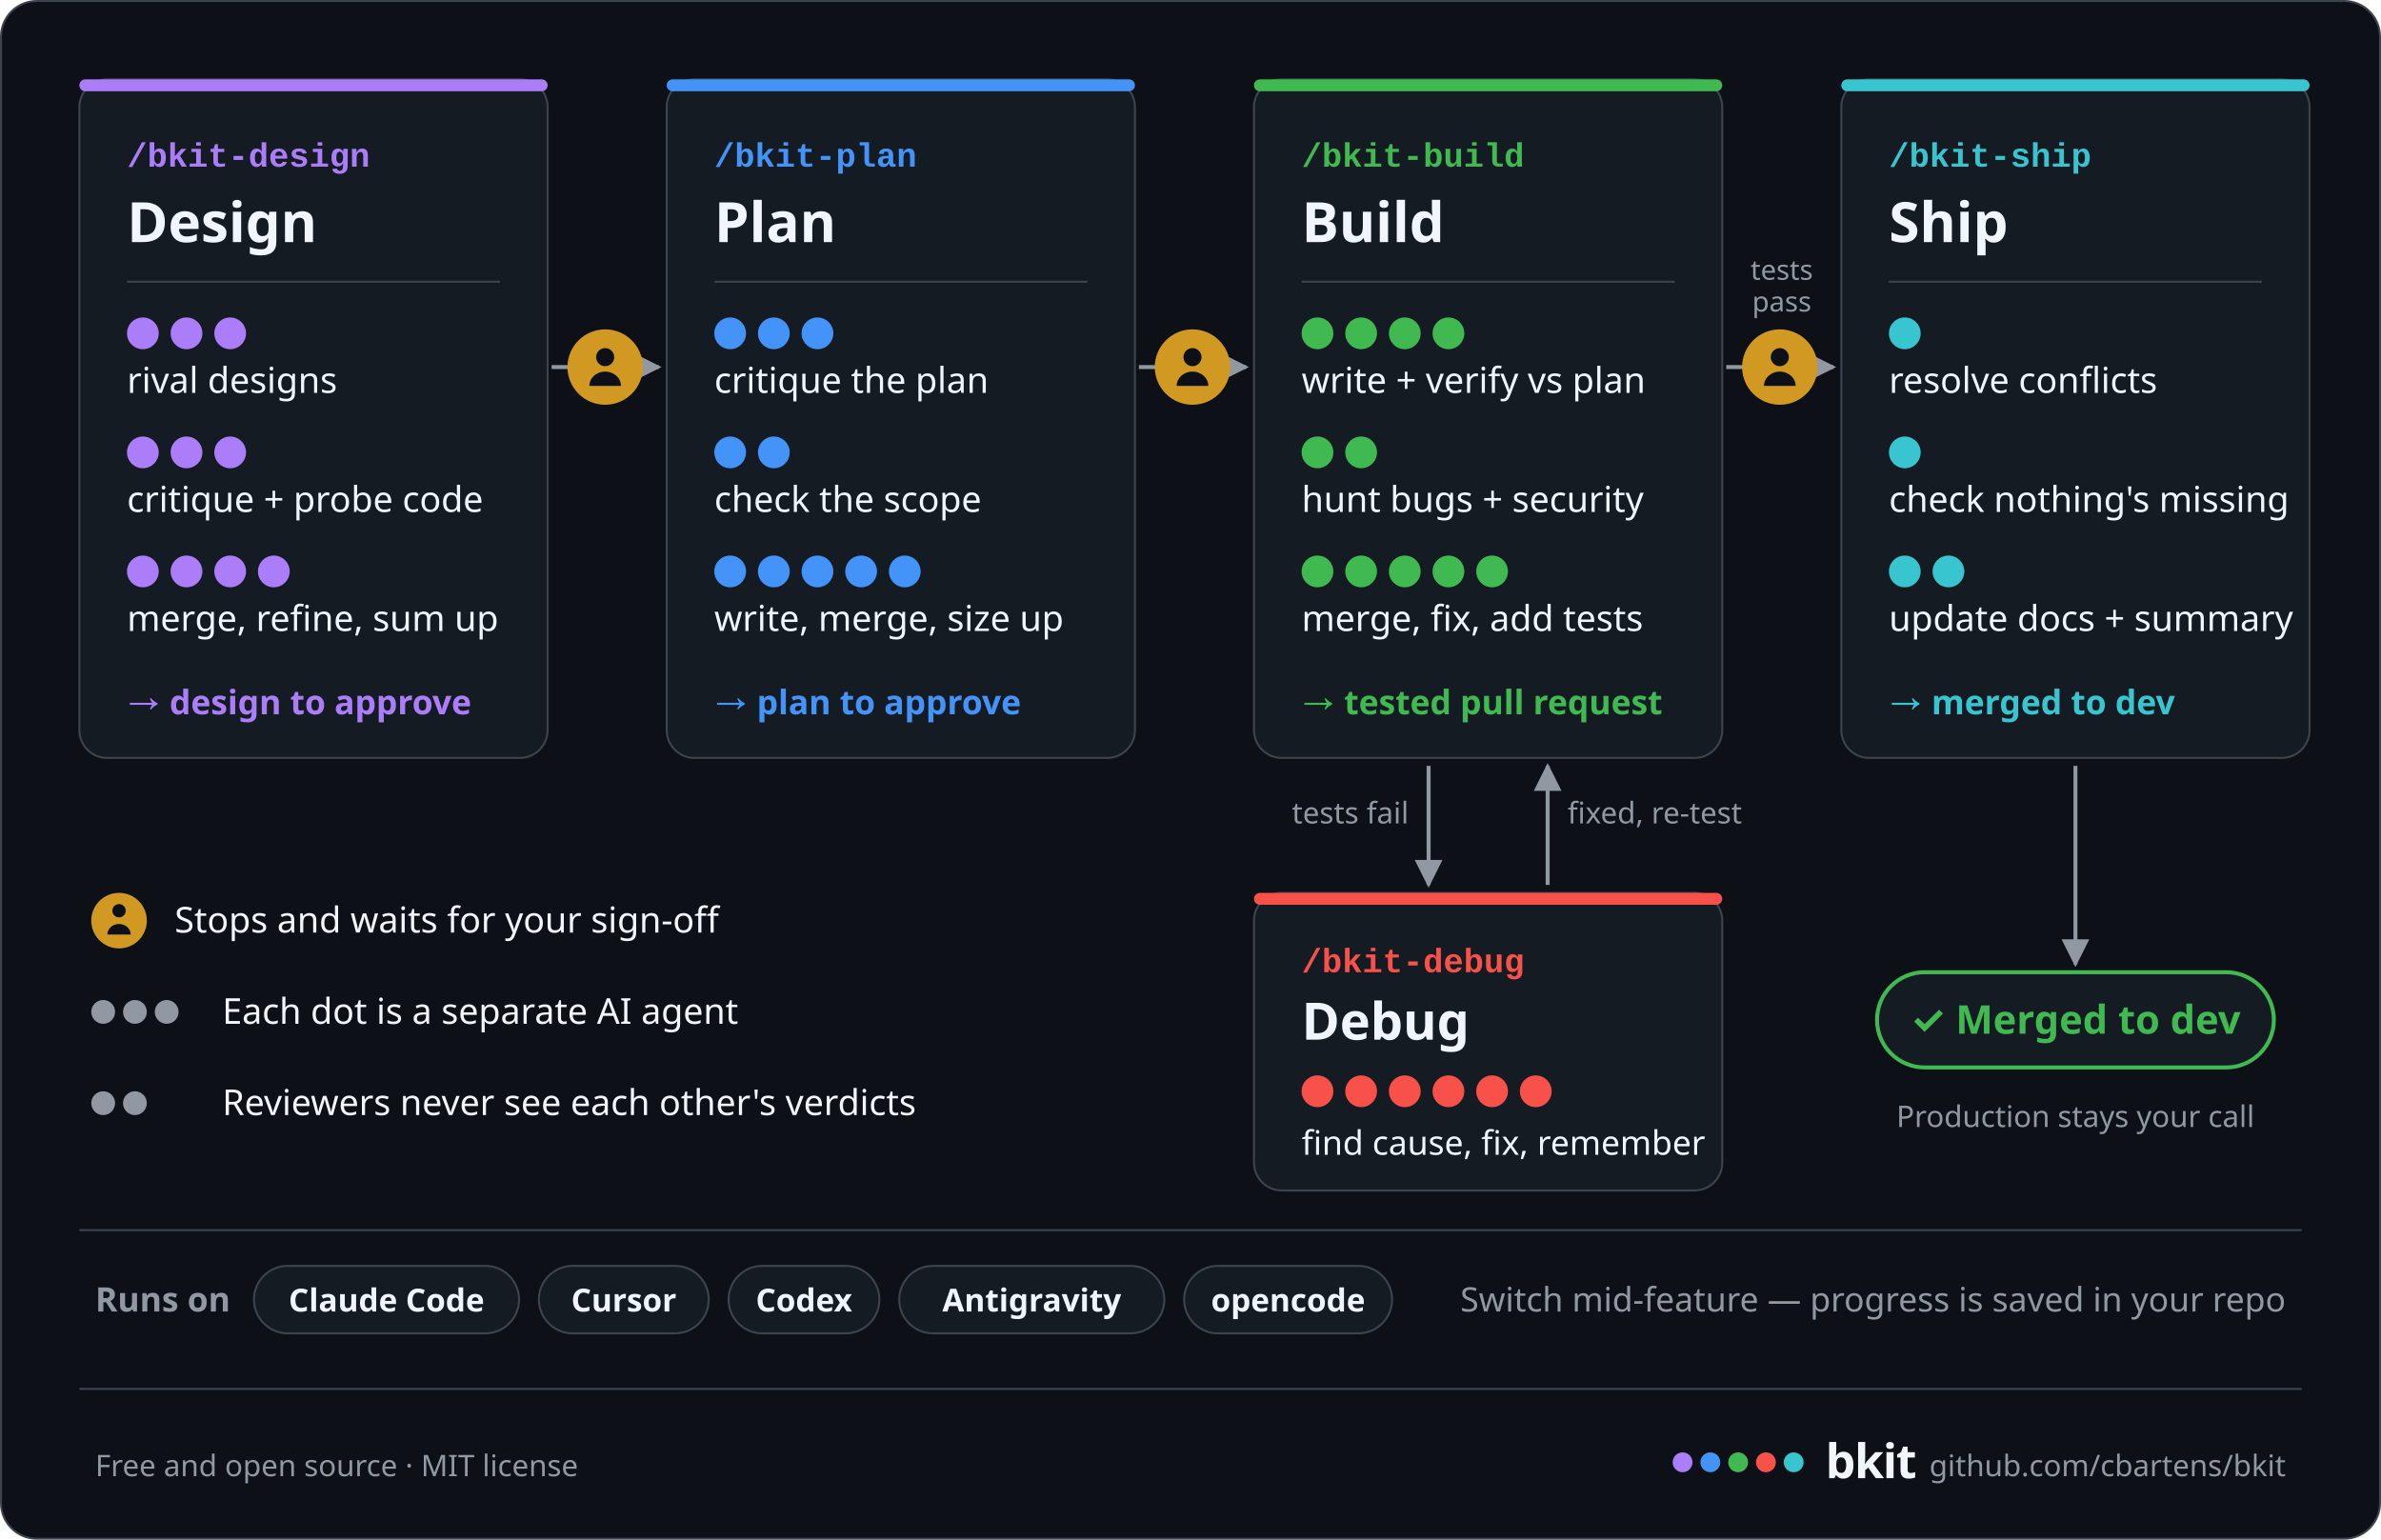
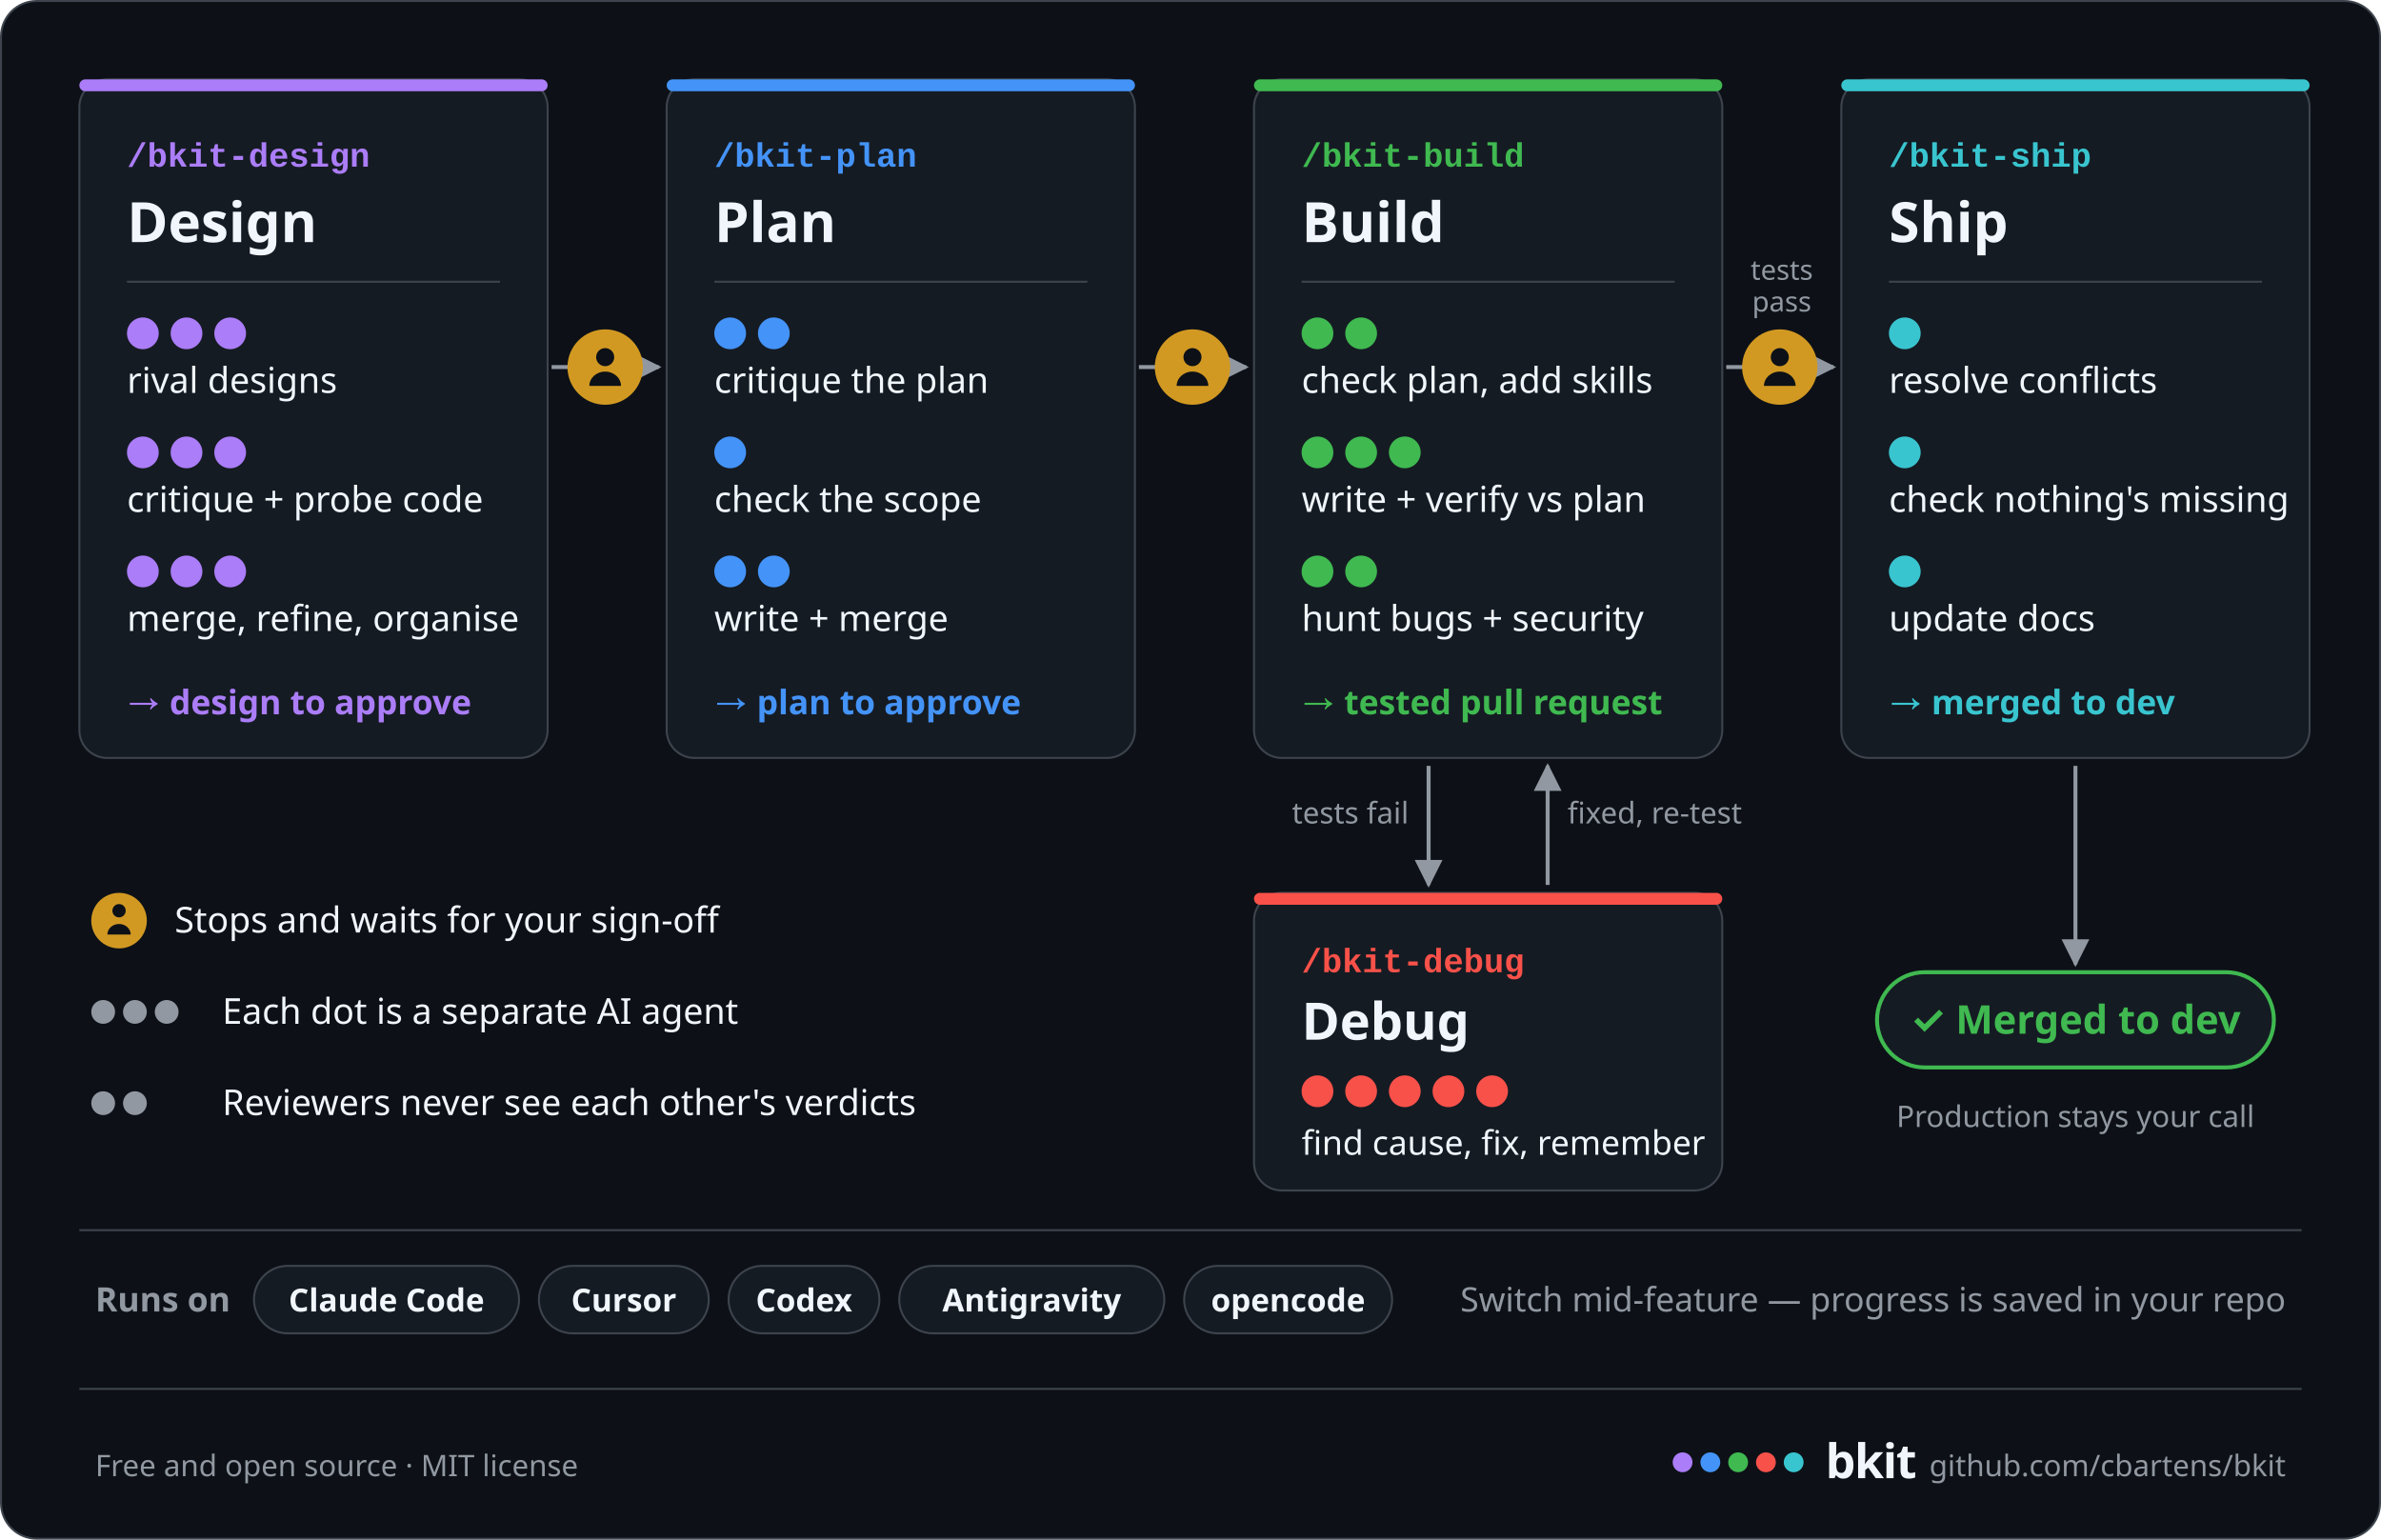
- <svg xmlns="http://www.w3.org/2000/svg" width="1200" height="776" viewBox="0 0 1200 776" role="img" aria-label="The bkit pipeline: design, plan, build and ship, with debug fixing failed tests. Each dot is one of 41 AI agents: 10 in design, 10 in plan, 11 in build, 6 in debug and 4 in ship. It waits for your sign-off after design, after plan and before merge, merges into dev, and leaves production to you. Runs on Claude Code, Cursor, Codex, Antigravity and opencode.">
+ <svg xmlns="http://www.w3.org/2000/svg" width="1200" height="776" viewBox="0 0 1200 776" role="img" aria-label="The bkit pipeline: design, plan, build and ship, with debug fixing failed tests. Each dot is one of 30 AI agents: 9 in design, 5 in plan, 8 in build, 5 in debug and 3 in ship. It waits for your sign-off after design, after plan and before merge, merges into dev, and leaves production to you. Runs on Claude Code, Cursor, Codex, Antigravity and opencode.">
  <defs>
    <marker id="ah" viewBox="0 0 10 10" refX="9" refY="5" markerWidth="7" markerHeight="7" orient="auto-start-reverse">
      <path d="M0,0 L10,5 L0,10 z" fill="#9198a1" />
    </marker>
  </defs>
  <rect x="0.5" y="0.5" width="1199" height="775" rx="18" fill="#0d1117" stroke="#3d444d" />
  <rect x="40" y="40" width="236" height="342" rx="14" fill="#151b23" stroke="#3d444d" />
  <rect x="40" y="40" width="236" height="6" rx="3" fill="#ab7df8" />
  <text x="64" y="84" font-family="ui-monospace, SFMono-Regular, 'SF Mono', Menlo, Consolas, 'Liberation Mono', monospace" font-size="17" font-weight="600" fill="#ab7df8" text-anchor="start">/bkit-design</text>
  <text x="64" y="122" font-family="-apple-system, BlinkMacSystemFont, 'Segoe UI', 'Noto Sans', Helvetica, Arial, sans-serif" font-size="28" font-weight="700" fill="#f0f6fc" text-anchor="start">Design</text>
  <line x1="64" y1="142" x2="252" y2="142" stroke="#3d444d" />
  <circle cx="72" cy="168" r="8" fill="#ab7df8" />
  <circle cx="94" cy="168" r="8" fill="#ab7df8" />
  <circle cx="116" cy="168" r="8" fill="#ab7df8" />
  <text x="64" y="198" font-family="-apple-system, BlinkMacSystemFont, 'Segoe UI', 'Noto Sans', Helvetica, Arial, sans-serif" font-size="18" font-weight="400" fill="#f0f6fc" text-anchor="start">rival designs</text>
  <circle cx="72" cy="228" r="8" fill="#ab7df8" />
  <circle cx="94" cy="228" r="8" fill="#ab7df8" />
  <circle cx="116" cy="228" r="8" fill="#ab7df8" />
  <text x="64" y="258" font-family="-apple-system, BlinkMacSystemFont, 'Segoe UI', 'Noto Sans', Helvetica, Arial, sans-serif" font-size="18" font-weight="400" fill="#f0f6fc" text-anchor="start">critique + probe code</text>
  <circle cx="72" cy="288" r="8" fill="#ab7df8" />
  <circle cx="94" cy="288" r="8" fill="#ab7df8" />
  <circle cx="116" cy="288" r="8" fill="#ab7df8" />
-   <circle cx="138" cy="288" r="8" fill="#ab7df8" />
-   <text x="64" y="318" font-family="-apple-system, BlinkMacSystemFont, 'Segoe UI', 'Noto Sans', Helvetica, Arial, sans-serif" font-size="18" font-weight="400" fill="#f0f6fc" text-anchor="start">merge, refine, sum up</text>
+   <text x="64" y="318" font-family="-apple-system, BlinkMacSystemFont, 'Segoe UI', 'Noto Sans', Helvetica, Arial, sans-serif" font-size="18" font-weight="400" fill="#f0f6fc" text-anchor="start">merge, refine, organise</text>
  <text x="64" y="360" font-family="-apple-system, BlinkMacSystemFont, 'Segoe UI', 'Noto Sans', Helvetica, Arial, sans-serif" font-size="17" font-weight="700" fill="#ab7df8" text-anchor="start">→ design to approve</text>
  <rect x="336" y="40" width="236" height="342" rx="14" fill="#151b23" stroke="#3d444d" />
  <rect x="336" y="40" width="236" height="6" rx="3" fill="#4493f8" />
  <text x="360" y="84" font-family="ui-monospace, SFMono-Regular, 'SF Mono', Menlo, Consolas, 'Liberation Mono', monospace" font-size="17" font-weight="600" fill="#4493f8" text-anchor="start">/bkit-plan</text>
  <text x="360" y="122" font-family="-apple-system, BlinkMacSystemFont, 'Segoe UI', 'Noto Sans', Helvetica, Arial, sans-serif" font-size="28" font-weight="700" fill="#f0f6fc" text-anchor="start">Plan</text>
  <line x1="360" y1="142" x2="548" y2="142" stroke="#3d444d" />
  <circle cx="368" cy="168" r="8" fill="#4493f8" />
  <circle cx="390" cy="168" r="8" fill="#4493f8" />
-   <circle cx="412" cy="168" r="8" fill="#4493f8" />
  <text x="360" y="198" font-family="-apple-system, BlinkMacSystemFont, 'Segoe UI', 'Noto Sans', Helvetica, Arial, sans-serif" font-size="18" font-weight="400" fill="#f0f6fc" text-anchor="start">critique the plan</text>
  <circle cx="368" cy="228" r="8" fill="#4493f8" />
-   <circle cx="390" cy="228" r="8" fill="#4493f8" />
  <text x="360" y="258" font-family="-apple-system, BlinkMacSystemFont, 'Segoe UI', 'Noto Sans', Helvetica, Arial, sans-serif" font-size="18" font-weight="400" fill="#f0f6fc" text-anchor="start">check the scope</text>
  <circle cx="368" cy="288" r="8" fill="#4493f8" />
  <circle cx="390" cy="288" r="8" fill="#4493f8" />
-   <circle cx="412" cy="288" r="8" fill="#4493f8" />
-   <circle cx="434" cy="288" r="8" fill="#4493f8" />
-   <circle cx="456" cy="288" r="8" fill="#4493f8" />
-   <text x="360" y="318" font-family="-apple-system, BlinkMacSystemFont, 'Segoe UI', 'Noto Sans', Helvetica, Arial, sans-serif" font-size="18" font-weight="400" fill="#f0f6fc" text-anchor="start">write, merge, size up</text>
+   <text x="360" y="318" font-family="-apple-system, BlinkMacSystemFont, 'Segoe UI', 'Noto Sans', Helvetica, Arial, sans-serif" font-size="18" font-weight="400" fill="#f0f6fc" text-anchor="start">write + merge</text>
  <text x="360" y="360" font-family="-apple-system, BlinkMacSystemFont, 'Segoe UI', 'Noto Sans', Helvetica, Arial, sans-serif" font-size="17" font-weight="700" fill="#4493f8" text-anchor="start">→ plan to approve</text>
  <rect x="632" y="40" width="236" height="342" rx="14" fill="#151b23" stroke="#3d444d" />
  <rect x="632" y="40" width="236" height="6" rx="3" fill="#3fb950" />
  <text x="656" y="84" font-family="ui-monospace, SFMono-Regular, 'SF Mono', Menlo, Consolas, 'Liberation Mono', monospace" font-size="17" font-weight="600" fill="#3fb950" text-anchor="start">/bkit-build</text>
  <text x="656" y="122" font-family="-apple-system, BlinkMacSystemFont, 'Segoe UI', 'Noto Sans', Helvetica, Arial, sans-serif" font-size="28" font-weight="700" fill="#f0f6fc" text-anchor="start">Build</text>
  <line x1="656" y1="142" x2="844" y2="142" stroke="#3d444d" />
  <circle cx="664" cy="168" r="8" fill="#3fb950" />
  <circle cx="686" cy="168" r="8" fill="#3fb950" />
-   <circle cx="708" cy="168" r="8" fill="#3fb950" />
-   <circle cx="730" cy="168" r="8" fill="#3fb950" />
-   <text x="656" y="198" font-family="-apple-system, BlinkMacSystemFont, 'Segoe UI', 'Noto Sans', Helvetica, Arial, sans-serif" font-size="18" font-weight="400" fill="#f0f6fc" text-anchor="start">write + verify vs plan</text>
+   <text x="656" y="198" font-family="-apple-system, BlinkMacSystemFont, 'Segoe UI', 'Noto Sans', Helvetica, Arial, sans-serif" font-size="18" font-weight="400" fill="#f0f6fc" text-anchor="start">check plan, add skills</text>
  <circle cx="664" cy="228" r="8" fill="#3fb950" />
  <circle cx="686" cy="228" r="8" fill="#3fb950" />
-   <text x="656" y="258" font-family="-apple-system, BlinkMacSystemFont, 'Segoe UI', 'Noto Sans', Helvetica, Arial, sans-serif" font-size="18" font-weight="400" fill="#f0f6fc" text-anchor="start">hunt bugs + security</text>
+   <circle cx="708" cy="228" r="8" fill="#3fb950" />
+   <text x="656" y="258" font-family="-apple-system, BlinkMacSystemFont, 'Segoe UI', 'Noto Sans', Helvetica, Arial, sans-serif" font-size="18" font-weight="400" fill="#f0f6fc" text-anchor="start">write + verify vs plan</text>
  <circle cx="664" cy="288" r="8" fill="#3fb950" />
  <circle cx="686" cy="288" r="8" fill="#3fb950" />
-   <circle cx="708" cy="288" r="8" fill="#3fb950" />
-   <circle cx="730" cy="288" r="8" fill="#3fb950" />
-   <circle cx="752" cy="288" r="8" fill="#3fb950" />
-   <text x="656" y="318" font-family="-apple-system, BlinkMacSystemFont, 'Segoe UI', 'Noto Sans', Helvetica, Arial, sans-serif" font-size="18" font-weight="400" fill="#f0f6fc" text-anchor="start">merge, fix, add tests</text>
+   <text x="656" y="318" font-family="-apple-system, BlinkMacSystemFont, 'Segoe UI', 'Noto Sans', Helvetica, Arial, sans-serif" font-size="18" font-weight="400" fill="#f0f6fc" text-anchor="start">hunt bugs + security</text>
  <text x="656" y="360" font-family="-apple-system, BlinkMacSystemFont, 'Segoe UI', 'Noto Sans', Helvetica, Arial, sans-serif" font-size="17" font-weight="700" fill="#3fb950" text-anchor="start">→ tested pull request</text>
  <rect x="928" y="40" width="236" height="342" rx="14" fill="#151b23" stroke="#3d444d" />
  <rect x="928" y="40" width="236" height="6" rx="3" fill="#39c5cf" />
  <text x="952" y="84" font-family="ui-monospace, SFMono-Regular, 'SF Mono', Menlo, Consolas, 'Liberation Mono', monospace" font-size="17" font-weight="600" fill="#39c5cf" text-anchor="start">/bkit-ship</text>
  <text x="952" y="122" font-family="-apple-system, BlinkMacSystemFont, 'Segoe UI', 'Noto Sans', Helvetica, Arial, sans-serif" font-size="28" font-weight="700" fill="#f0f6fc" text-anchor="start">Ship</text>
  <line x1="952" y1="142" x2="1140" y2="142" stroke="#3d444d" />
  <circle cx="960" cy="168" r="8" fill="#39c5cf" />
  <text x="952" y="198" font-family="-apple-system, BlinkMacSystemFont, 'Segoe UI', 'Noto Sans', Helvetica, Arial, sans-serif" font-size="18" font-weight="400" fill="#f0f6fc" text-anchor="start">resolve conflicts</text>
  <circle cx="960" cy="228" r="8" fill="#39c5cf" />
  <text x="952" y="258" font-family="-apple-system, BlinkMacSystemFont, 'Segoe UI', 'Noto Sans', Helvetica, Arial, sans-serif" font-size="18" font-weight="400" fill="#f0f6fc" text-anchor="start">check nothing's missing</text>
  <circle cx="960" cy="288" r="8" fill="#39c5cf" />
-   <circle cx="982" cy="288" r="8" fill="#39c5cf" />
-   <text x="952" y="318" font-family="-apple-system, BlinkMacSystemFont, 'Segoe UI', 'Noto Sans', Helvetica, Arial, sans-serif" font-size="18" font-weight="400" fill="#f0f6fc" text-anchor="start">update docs + summary</text>
+   <text x="952" y="318" font-family="-apple-system, BlinkMacSystemFont, 'Segoe UI', 'Noto Sans', Helvetica, Arial, sans-serif" font-size="18" font-weight="400" fill="#f0f6fc" text-anchor="start">update docs</text>
  <text x="952" y="360" font-family="-apple-system, BlinkMacSystemFont, 'Segoe UI', 'Noto Sans', Helvetica, Arial, sans-serif" font-size="17" font-weight="700" fill="#39c5cf" text-anchor="start">→ merged to dev</text>
  <line x1="278" y1="185" x2="332" y2="185" stroke="#9198a1" stroke-width="2" marker-end="url(#ah)" />
  <circle cx="305" cy="185" r="19" fill="#d29922" />
  <circle cx="305" cy="180" r="4.56" fill="#0d1117" />
  <path d="M297.02 194.5 a7.98 7.22 0 0 1 15.96 0 z" fill="#0d1117" />
  <line x1="574" y1="185" x2="628" y2="185" stroke="#9198a1" stroke-width="2" marker-end="url(#ah)" />
  <circle cx="601" cy="185" r="19" fill="#d29922" />
  <circle cx="601" cy="180" r="4.56" fill="#0d1117" />
  <path d="M593.02 194.5 a7.98 7.22 0 0 1 15.96 0 z" fill="#0d1117" />
  <line x1="870" y1="185" x2="924" y2="185" stroke="#9198a1" stroke-width="2" marker-end="url(#ah)" />
  <circle cx="897" cy="185" r="19" fill="#d29922" />
  <circle cx="897" cy="180" r="4.56" fill="#0d1117" />
  <path d="M889.02 194.5 a7.98 7.22 0 0 1 15.96 0 z" fill="#0d1117" />
  <text x="898" y="141" font-family="-apple-system, BlinkMacSystemFont, 'Segoe UI', 'Noto Sans', Helvetica, Arial, sans-serif" font-size="14" font-weight="400" fill="#9198a1" text-anchor="middle">tests</text>
  <text x="898" y="157" font-family="-apple-system, BlinkMacSystemFont, 'Segoe UI', 'Noto Sans', Helvetica, Arial, sans-serif" font-size="14" font-weight="400" fill="#9198a1" text-anchor="middle">pass</text>
  <line x1="720" y1="386" x2="720" y2="446" stroke="#9198a1" stroke-width="2" marker-end="url(#ah)" />
  <line x1="780" y1="446" x2="780" y2="386" stroke="#9198a1" stroke-width="2" marker-end="url(#ah)" />
  <text x="710" y="415" font-family="-apple-system, BlinkMacSystemFont, 'Segoe UI', 'Noto Sans', Helvetica, Arial, sans-serif" font-size="15" font-weight="400" fill="#9198a1" text-anchor="end">tests fail</text>
  <text x="790" y="415" font-family="-apple-system, BlinkMacSystemFont, 'Segoe UI', 'Noto Sans', Helvetica, Arial, sans-serif" font-size="15" font-weight="400" fill="#9198a1" text-anchor="start">fixed, re-test</text>
  <rect x="632" y="450" width="236" height="150" rx="14" fill="#151b23" stroke="#3d444d" />
  <rect x="632" y="450" width="236" height="6" rx="3" fill="#f85149" />
  <text x="656" y="490" font-family="ui-monospace, SFMono-Regular, 'SF Mono', Menlo, Consolas, 'Liberation Mono', monospace" font-size="17" font-weight="600" fill="#f85149" text-anchor="start">/bkit-debug</text>
  <text x="656" y="524" font-family="-apple-system, BlinkMacSystemFont, 'Segoe UI', 'Noto Sans', Helvetica, Arial, sans-serif" font-size="26" font-weight="700" fill="#f0f6fc" text-anchor="start">Debug</text>
  <circle cx="664" cy="550" r="8" fill="#f85149" />
  <circle cx="686" cy="550" r="8" fill="#f85149" />
  <circle cx="708" cy="550" r="8" fill="#f85149" />
  <circle cx="730" cy="550" r="8" fill="#f85149" />
  <circle cx="752" cy="550" r="8" fill="#f85149" />
-   <circle cx="774" cy="550" r="8" fill="#f85149" />
  <text x="656" y="582" font-family="-apple-system, BlinkMacSystemFont, 'Segoe UI', 'Noto Sans', Helvetica, Arial, sans-serif" font-size="17" font-weight="400" fill="#f0f6fc" text-anchor="start">find cause, fix, remember</text>
  <line x1="1046" y1="386" x2="1046" y2="486" stroke="#9198a1" stroke-width="2" marker-end="url(#ah)" />
  <rect x="946" y="490" width="200" height="48" rx="24" fill="#151b23" stroke="#3fb950" stroke-width="2" />
  <text x="1046" y="521" font-family="-apple-system, BlinkMacSystemFont, 'Segoe UI', 'Noto Sans', Helvetica, Arial, sans-serif" font-size="20" font-weight="700" fill="#3fb950" text-anchor="middle">✓ Merged to dev</text>
  <text x="1046" y="568" font-family="-apple-system, BlinkMacSystemFont, 'Segoe UI', 'Noto Sans', Helvetica, Arial, sans-serif" font-size="15" font-weight="400" fill="#9198a1" text-anchor="middle">Production stays your call</text>
  <circle cx="60" cy="464" r="14" fill="#d29922" />
  <circle cx="60" cy="459" r="3.36" fill="#0d1117" />
  <path d="M54.12 471 a5.88 5.32 0 0 1 11.76 0 z" fill="#0d1117" />
  <text x="88" y="470" font-family="-apple-system, BlinkMacSystemFont, 'Segoe UI', 'Noto Sans', Helvetica, Arial, sans-serif" font-size="18" font-weight="400" fill="#f0f6fc" text-anchor="start">Stops and waits for your sign-off</text>
  <circle cx="52" cy="510" r="6" fill="#9198a1" />
  <circle cx="68" cy="510" r="6" fill="#9198a1" />
  <circle cx="84" cy="510" r="6" fill="#9198a1" />
  <text x="112" y="516" font-family="-apple-system, BlinkMacSystemFont, 'Segoe UI', 'Noto Sans', Helvetica, Arial, sans-serif" font-size="18" font-weight="400" fill="#f0f6fc" text-anchor="start">Each dot is a separate AI agent</text>
  <circle cx="52" cy="556" r="6" fill="#9198a1" />
  <circle cx="68" cy="556" r="6" fill="#9198a1" />
  <text x="112" y="562" font-family="-apple-system, BlinkMacSystemFont, 'Segoe UI', 'Noto Sans', Helvetica, Arial, sans-serif" font-size="18" font-weight="400" fill="#f0f6fc" text-anchor="start">Reviewers never see each other's verdicts</text>
  <line x1="40" y1="620" x2="1160" y2="620" stroke="#3d444d" />
  <text x="48" y="661" font-family="-apple-system, BlinkMacSystemFont, 'Segoe UI', 'Noto Sans', Helvetica, Arial, sans-serif" font-size="17" font-weight="600" fill="#9198a1" text-anchor="start">Runs on</text>
  <rect x="128" y="638" width="133.6" height="34" rx="17" fill="#151b23" stroke="#3d444d" />
  <text x="194.8" y="661" font-family="-apple-system, BlinkMacSystemFont, 'Segoe UI', 'Noto Sans', Helvetica, Arial, sans-serif" font-size="16" font-weight="600" fill="#f0f6fc" text-anchor="middle">Claude Code</text>
  <rect x="271.6" y="638" width="85.6" height="34" rx="17" fill="#151b23" stroke="#3d444d" />
  <text x="314.4" y="661" font-family="-apple-system, BlinkMacSystemFont, 'Segoe UI', 'Noto Sans', Helvetica, Arial, sans-serif" font-size="16" font-weight="600" fill="#f0f6fc" text-anchor="middle">Cursor</text>
  <rect x="367.2" y="638" width="76" height="34" rx="17" fill="#151b23" stroke="#3d444d" />
  <text x="405.2" y="661" font-family="-apple-system, BlinkMacSystemFont, 'Segoe UI', 'Noto Sans', Helvetica, Arial, sans-serif" font-size="16" font-weight="600" fill="#f0f6fc" text-anchor="middle">Codex</text>
  <rect x="453.2" y="638" width="133.6" height="34" rx="17" fill="#151b23" stroke="#3d444d" />
  <text x="520" y="661" font-family="-apple-system, BlinkMacSystemFont, 'Segoe UI', 'Noto Sans', Helvetica, Arial, sans-serif" font-size="16" font-weight="600" fill="#f0f6fc" text-anchor="middle">Antigravity</text>
  <rect x="596.8" y="638" width="104.8" height="34" rx="17" fill="#151b23" stroke="#3d444d" />
  <text x="649.2" y="661" font-family="-apple-system, BlinkMacSystemFont, 'Segoe UI', 'Noto Sans', Helvetica, Arial, sans-serif" font-size="16" font-weight="600" fill="#f0f6fc" text-anchor="middle">opencode</text>
  <text x="1152" y="661" font-family="-apple-system, BlinkMacSystemFont, 'Segoe UI', 'Noto Sans', Helvetica, Arial, sans-serif" font-size="17" font-weight="400" fill="#9198a1" text-anchor="end">Switch mid-feature — progress is saved in your repo</text>
  <line x1="40" y1="700" x2="1160" y2="700" stroke="#3d444d" />
  <circle cx="848" cy="737" r="5" fill="#ab7df8" />
  <circle cx="862" cy="737" r="5" fill="#4493f8" />
  <circle cx="876" cy="737" r="5" fill="#3fb950" />
  <circle cx="890" cy="737" r="5" fill="#f85149" />
  <circle cx="904" cy="737" r="5" fill="#39c5cf" />
  <text x="48" y="744" font-family="-apple-system, BlinkMacSystemFont, 'Segoe UI', 'Noto Sans', Helvetica, Arial, sans-serif" font-size="15" font-weight="400" fill="#9198a1" text-anchor="start">Free and open source  ·  MIT license</text>
  <text x="920" y="745" font-family="-apple-system, BlinkMacSystemFont, 'Segoe UI', 'Noto Sans', Helvetica, Arial, sans-serif" font-size="24" font-weight="800" fill="#f0f6fc" text-anchor="start" letter-spacing="-0.6">bkit</text>
  <text x="1152" y="744" font-family="-apple-system, BlinkMacSystemFont, 'Segoe UI', 'Noto Sans', Helvetica, Arial, sans-serif" font-size="15" font-weight="400" fill="#9198a1" text-anchor="end">github.com/cbartens/bkit</text>
</svg>
